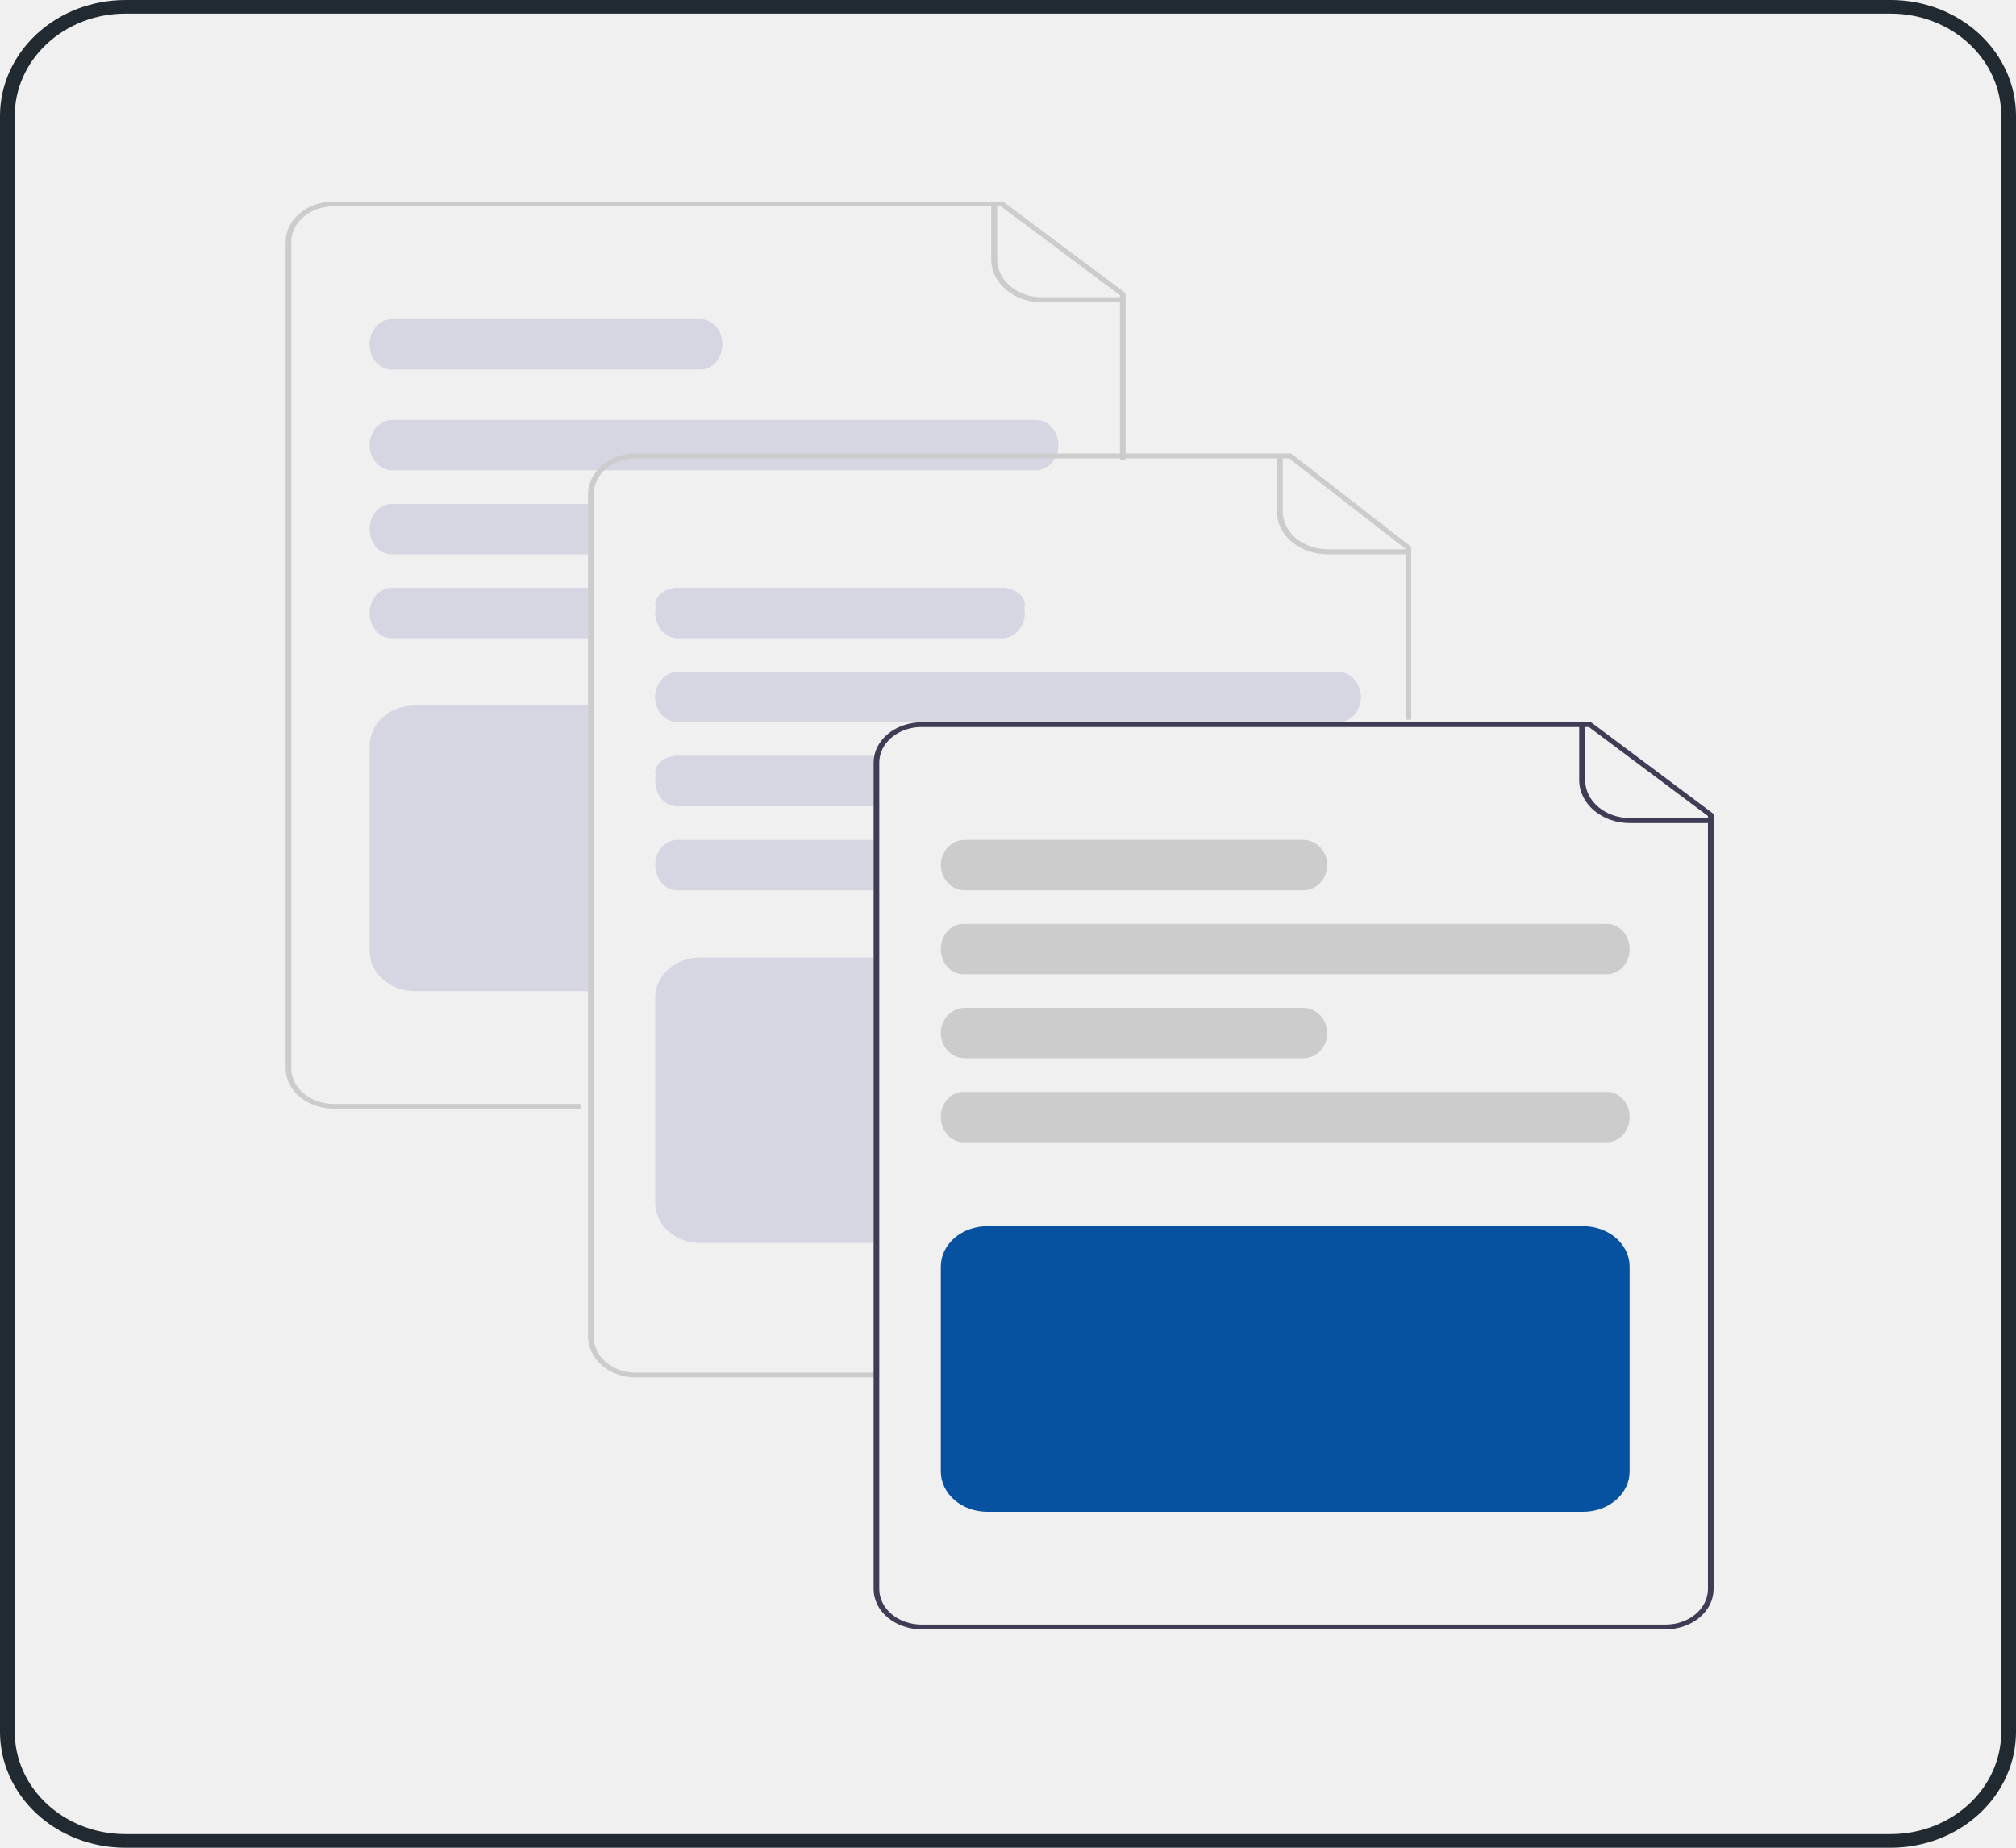
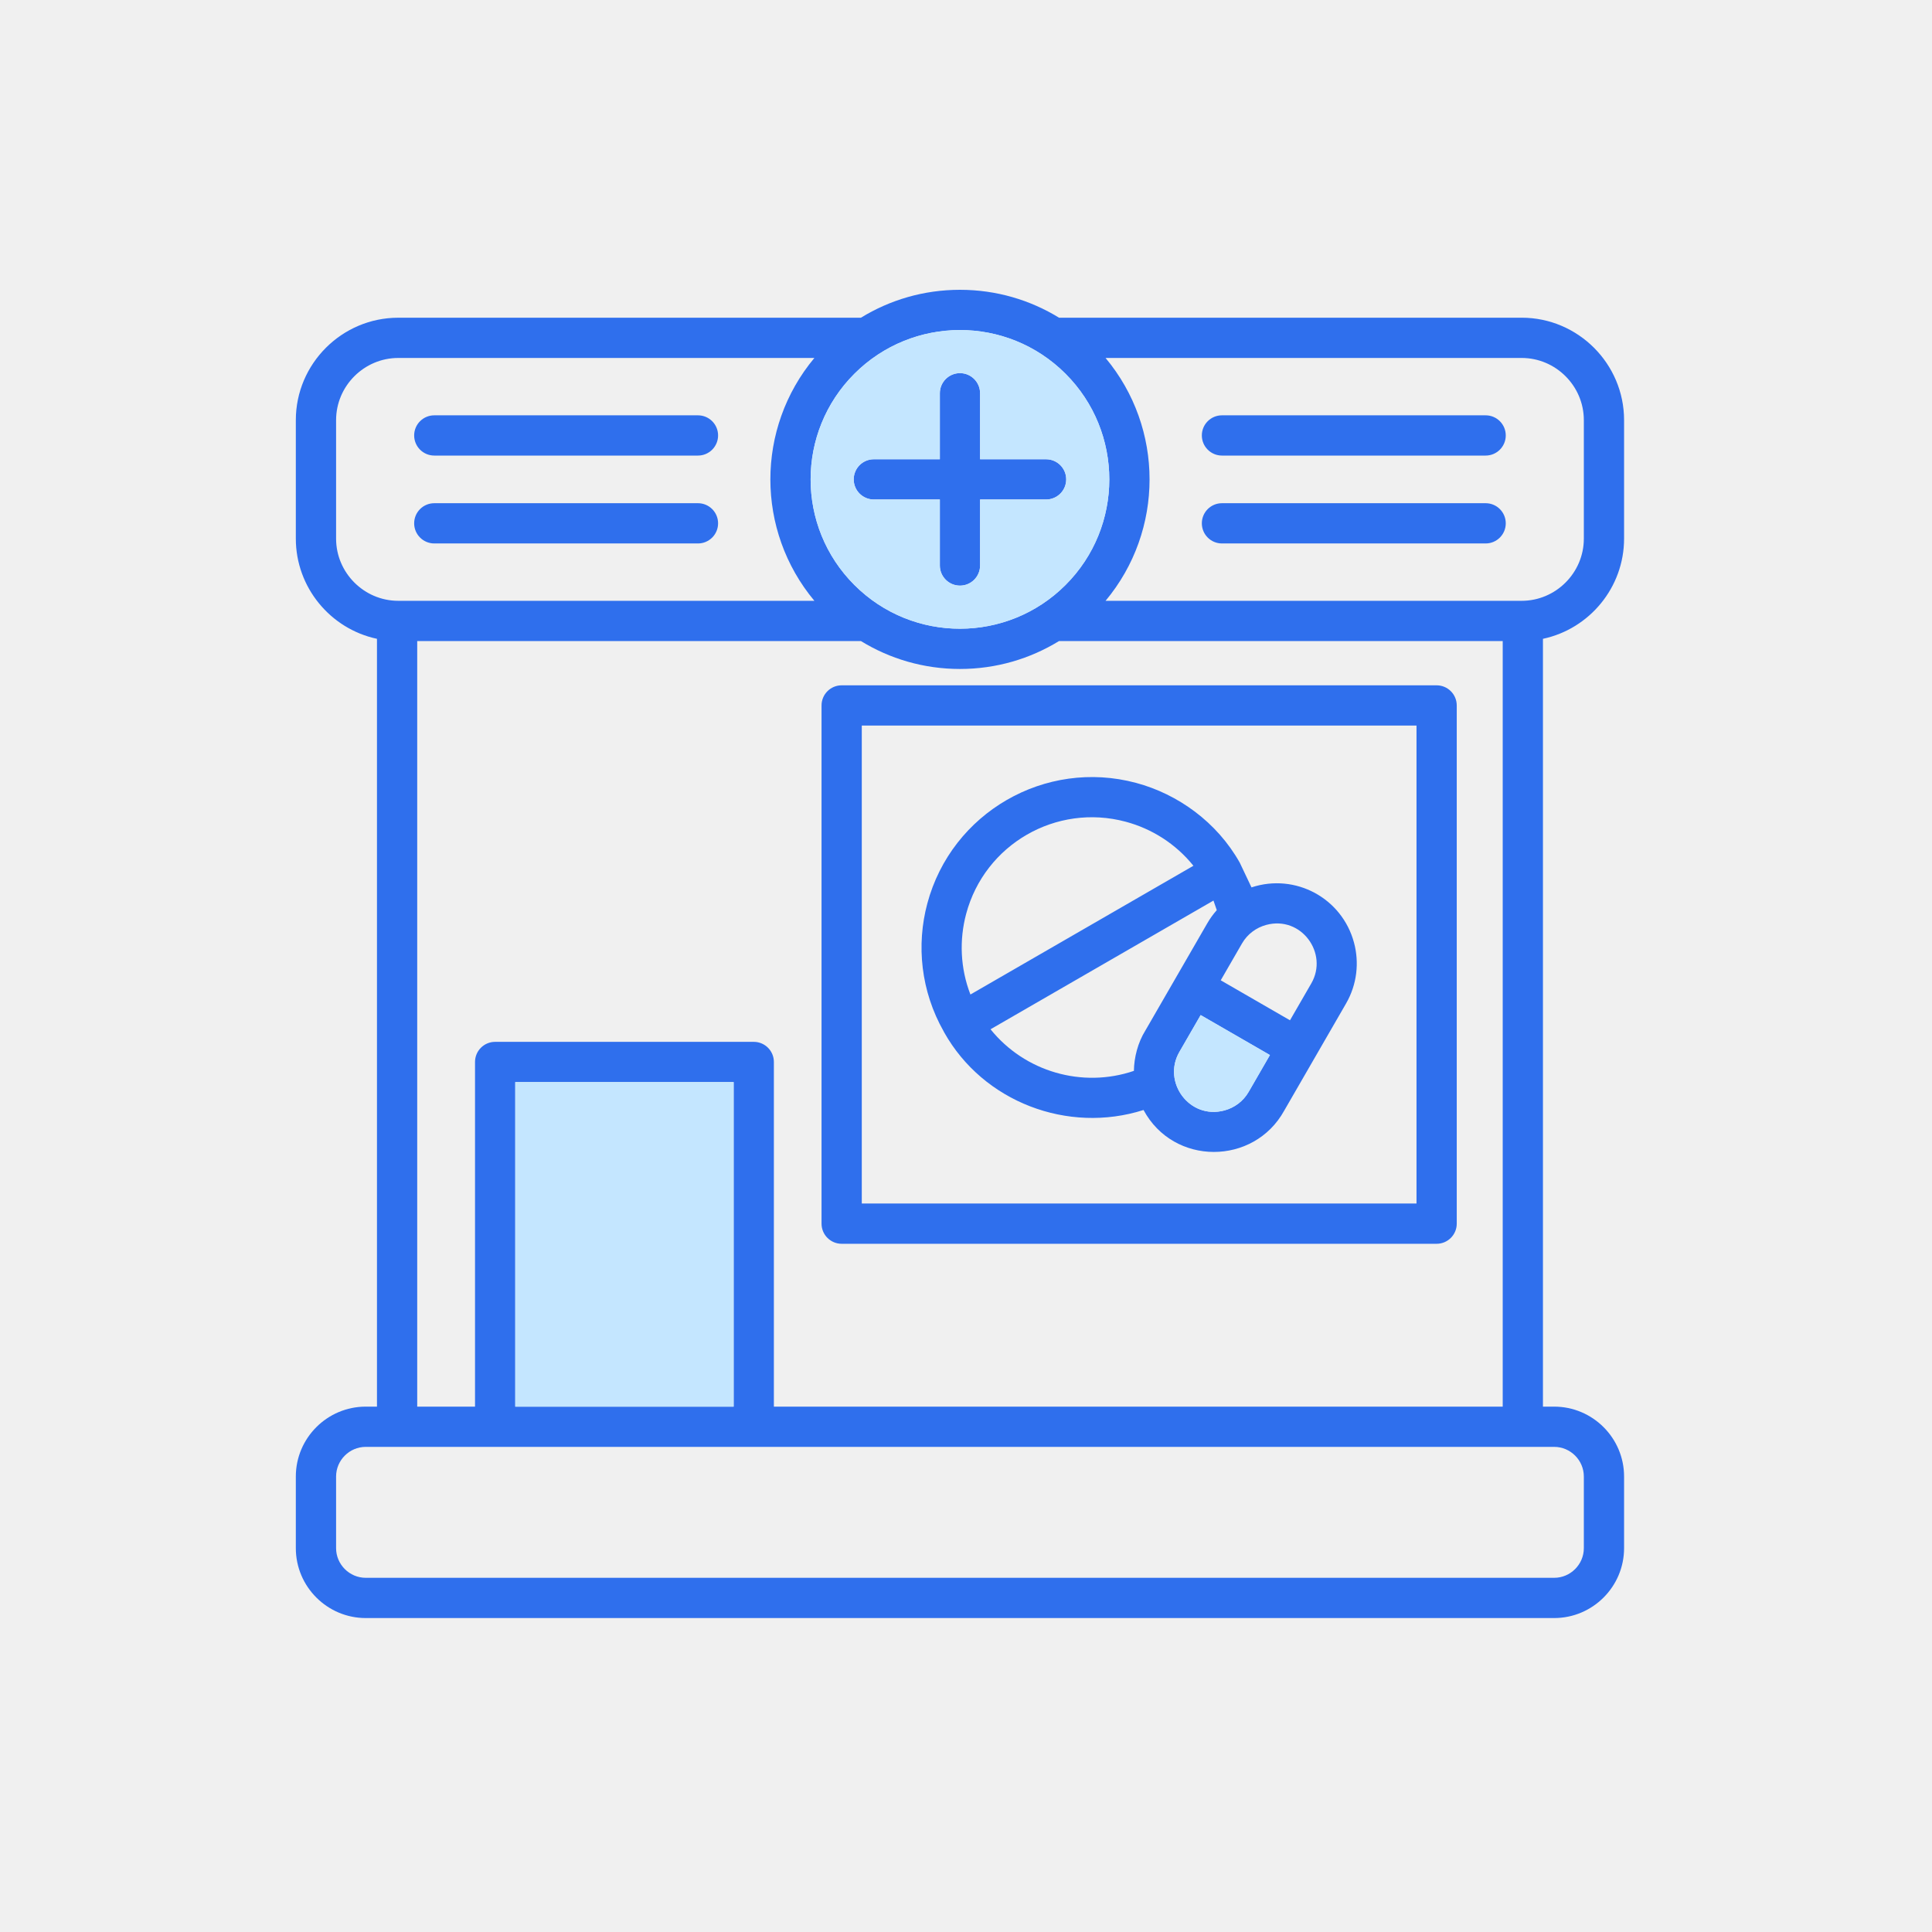
- <svg xmlns="http://www.w3.org/2000/svg" width="120" height="110" viewBox="0 0 120 110" fill="none">
-   <g clip-path="url(#clip0_61_337)">
-     <path d="M34.552 66H19.862C19.103 65.999 18.376 65.746 17.839 65.297C17.303 64.848 17.001 64.239 17 63.603V14.397C17.001 13.761 17.303 13.152 17.839 12.703C18.376 12.254 19.103 12.001 19.862 12H59.707L67 17.453V27.368H66.663V17.58L59.579 12.282H19.862C19.192 12.283 18.551 12.506 18.077 12.902C17.604 13.299 17.337 13.836 17.337 14.397V63.603C17.337 64.164 17.604 64.701 18.077 65.098C18.551 65.494 19.192 65.717 19.862 65.718H34.552V66Z" fill="#CCCCCC" />
-     <path d="M66.822 18H62.022C61.221 17.999 60.453 17.73 59.886 17.252C59.32 16.774 59.001 16.126 59 15.45V12.15C59 12.11 59.019 12.072 59.052 12.044C59.085 12.016 59.131 12 59.178 12C59.225 12 59.27 12.016 59.303 12.044C59.337 12.072 59.356 12.11 59.356 12.15V15.45C59.356 16.047 59.638 16.618 60.138 17.04C60.637 17.462 61.315 17.699 62.022 17.7H66.822C66.869 17.7 66.915 17.716 66.948 17.744C66.981 17.772 67 17.81 67 17.85C67 17.89 66.981 17.928 66.948 17.956C66.915 17.984 66.869 18 66.822 18Z" fill="#CCCCCC" />
-     <path d="M61.656 25H23.344C22.988 25 22.646 25.158 22.394 25.439C22.142 25.721 22 26.102 22 26.5C22 26.898 22.142 27.279 22.394 27.561C22.646 27.842 22.988 28 23.344 28H61.656C62.012 28 62.354 27.842 62.606 27.561C62.858 27.279 63 26.898 63 26.5C63 26.102 62.858 25.721 62.606 25.439C62.354 25.158 62.012 25 61.656 25Z" fill="#D6D6E3" />
-     <path d="M41.698 19H23.302C22.957 19 22.626 19.158 22.381 19.439C22.137 19.721 22 20.102 22 20.5C22 20.898 22.137 21.279 22.381 21.561C22.626 21.842 22.957 22 23.302 22H41.698C42.043 22 42.374 21.842 42.619 21.561C42.863 21.279 43 20.898 43 20.5C43 20.102 42.863 19.721 42.619 19.439C42.374 19.158 42.043 19 41.698 19Z" fill="#D6D6E3" />
-     <path d="M23.309 35C22.962 35 22.629 35.158 22.383 35.439C22.138 35.721 22 36.102 22 36.5C22 36.898 22.138 37.279 22.383 37.561C22.629 37.842 22.962 38 23.309 38H35V35H23.309Z" fill="#D6D6E3" />
-     <path d="M23.309 30C23.137 30 22.967 30.039 22.808 30.114C22.649 30.19 22.505 30.3 22.383 30.439C22.262 30.579 22.165 30.744 22.1 30.926C22.034 31.108 22 31.303 22 31.5C22 31.697 22.034 31.892 22.1 32.074C22.165 32.256 22.262 32.421 22.383 32.561C22.505 32.7 22.649 32.81 22.808 32.886C22.967 32.961 23.137 33 23.309 33H35V30H23.309Z" fill="#D6D6E3" />
-     <path d="M35 59H24.663C23.957 58.999 23.28 58.746 22.781 58.297C22.282 57.848 22.001 57.238 22 56.603V44.397C22.001 43.762 22.282 43.152 22.781 42.703C23.28 42.254 23.957 42.001 24.663 42H35V59Z" fill="#D6D6E3" />
-     <path d="M52.201 82H37.805C37.061 81.999 36.348 81.742 35.822 81.284C35.297 80.826 35.001 80.206 35 79.559V29.441C35.001 28.794 35.297 28.174 35.822 27.716C36.348 27.258 37.061 27.001 37.805 27H76.853L84 32.554V42.847H83.67V32.683L76.727 27.287H37.805C37.149 27.288 36.52 27.515 36.056 27.919C35.592 28.323 35.331 28.87 35.33 29.441V79.559C35.331 80.13 35.592 80.677 36.056 81.081C36.52 81.485 37.149 81.712 37.805 81.713H52.201V82Z" fill="#CCCCCC" />
-     <path d="M83.822 33H79.022C78.221 32.999 77.453 32.73 76.886 32.252C76.32 31.774 76.001 31.126 76 30.45V27.15C76 27.11 76.019 27.072 76.052 27.044C76.085 27.016 76.131 27 76.178 27C76.225 27 76.27 27.016 76.303 27.044C76.337 27.072 76.356 27.11 76.356 27.15V30.45C76.356 31.047 76.638 31.618 77.138 32.04C77.637 32.462 78.315 32.699 79.022 32.7H83.822C83.869 32.7 83.915 32.716 83.948 32.744C83.981 32.772 84 32.81 84 32.85C84 32.89 83.981 32.928 83.948 32.956C83.915 32.984 83.869 33 83.822 33Z" fill="#CCCCCC" />
-     <path d="M79.623 40H40.377C40.012 40 39.662 40.158 39.403 40.439C39.145 40.721 39 41.102 39 41.5C39 41.898 39.145 42.279 39.403 42.561C39.662 42.842 40.012 43 40.377 43H79.623C79.988 43 80.338 42.842 80.597 42.561C80.855 42.279 81 41.898 81 41.5C81 41.102 80.855 40.721 80.597 40.439C80.338 40.158 79.988 40 79.623 40Z" fill="#D6D6E3" />
-     <path d="M59.636 35H40.364C40.002 35 39.656 35.105 39.4 35.293C39.144 35.48 39 35.735 39 36C39 36.265 39.144 36.52 39.4 36.707C39.656 36.895 40.002 37 40.364 37H59.636C59.998 37 60.344 36.895 60.6 36.707C60.856 36.52 61 36.265 61 36C61 35.735 60.856 35.48 60.6 35.293C60.344 35.105 59.998 35 59.636 35Z" fill="#D6D6E3" />
-     <path d="M79.623 40H40.377C40.012 40 39.662 40.158 39.403 40.439C39.145 40.721 39 41.102 39 41.5C39 41.898 39.145 42.279 39.403 42.561C39.662 42.842 40.012 43 40.377 43H79.623C79.988 43 80.338 42.842 80.597 42.561C80.855 42.279 81 41.898 81 41.5C81 41.102 80.855 40.721 80.597 40.439C80.338 40.158 79.988 40 79.623 40Z" fill="#D6D6E3" />
-     <path d="M59.636 35H40.364C40.002 35 39.656 35.158 39.4 35.439C39.144 35.721 39 36.102 39 36.5C39 36.898 39.144 37.279 39.4 37.561C39.656 37.842 40.002 38 40.364 38H59.636C59.998 38 60.344 37.842 60.6 37.561C60.856 37.279 61 36.898 61 36.5C61 36.102 60.856 35.721 60.6 35.439C60.344 35.158 59.998 35 59.636 35Z" fill="#D6D6E3" />
-     <path d="M40.309 45C39.962 45 39.629 45.105 39.383 45.293C39.138 45.48 39 45.735 39 46C39 46.265 39.138 46.52 39.383 46.707C39.629 46.895 39.962 47 40.309 47H52V45H40.309Z" fill="#D6D6E3" />
-     <path d="M40.309 50C39.962 50 39.629 50.158 39.383 50.439C39.138 50.721 39 51.102 39 51.5C39 51.898 39.138 52.279 39.383 52.561C39.629 52.842 39.962 53 40.309 53H52V50H40.309Z" fill="#D6D6E3" />
-     <path d="M40.309 45C39.962 45 39.629 45.158 39.383 45.439C39.138 45.721 39 46.102 39 46.5C39 46.898 39.138 47.279 39.383 47.561C39.629 47.842 39.962 48 40.309 48H52V45H40.309Z" fill="#D6D6E3" />
-     <path d="M52 74H41.663C40.957 73.999 40.28 73.746 39.781 73.297C39.282 72.848 39.001 72.238 39 71.603V59.397C39.001 58.762 39.282 58.152 39.781 57.703C40.28 57.254 40.957 57.001 41.663 57H52V74Z" fill="#D6D6E3" />
-     <path d="M53.37 43.352C52.952 43.566 52.606 43.867 52.366 44.225C52.126 44.583 52 44.986 52 45.397V45.749H52.337V45.397C52.337 44.931 52.522 44.478 52.861 44.108C53.2 43.738 53.676 43.473 54.214 43.352H53.37ZM94.707 43H54.862C54.103 43.001 53.376 43.254 52.839 43.703C52.303 44.152 52.001 44.761 52 45.397V94.603C52.001 95.239 52.303 95.848 52.839 96.297C53.376 96.746 54.103 96.999 54.862 97H99.138C99.897 96.999 100.624 96.746 101.161 96.297C101.697 95.848 101.999 95.239 102 94.603V48.454L94.707 43ZM101.663 94.603C101.662 95.164 101.396 95.701 100.923 96.098C100.449 96.494 99.808 96.717 99.138 96.718H54.862C54.193 96.717 53.551 96.494 53.077 96.098C52.604 95.701 52.337 95.164 52.337 94.603L52.337 45.397C52.337 44.931 52.522 44.478 52.861 44.108C53.2 43.738 53.676 43.473 54.214 43.352C54.425 43.305 54.643 43.282 54.862 43.282H94.579L101.663 48.579V94.603ZM53.37 43.352C52.952 43.566 52.606 43.867 52.366 44.225C52.126 44.583 52 44.986 52 45.397V45.749H52.337V45.397C52.337 44.931 52.522 44.478 52.861 44.108C53.2 43.738 53.676 43.473 54.214 43.352H53.37Z" fill="#3F3D56" />
-     <path d="M101.822 49H97.022C96.221 48.999 95.453 48.73 94.886 48.252C94.32 47.774 94.001 47.126 94 46.45V43.15C94 43.11 94.019 43.072 94.052 43.044C94.085 43.016 94.131 43 94.178 43C94.225 43 94.27 43.016 94.303 43.044C94.337 43.072 94.356 43.11 94.356 43.15V46.45C94.356 47.047 94.638 47.618 95.138 48.04C95.637 48.462 96.315 48.699 97.022 48.7H101.822C101.869 48.7 101.915 48.716 101.948 48.744C101.981 48.772 102 48.81 102 48.85C102 48.89 101.981 48.928 101.948 48.956C101.915 48.984 101.869 49 101.822 49Z" fill="#3F3D56" />
-     <path d="M95.656 58H57.344C56.988 58 56.646 57.842 56.394 57.561C56.142 57.279 56 56.898 56 56.5C56 56.102 56.142 55.721 56.394 55.439C56.646 55.158 56.988 55 57.344 55H95.656C96.012 55 96.354 55.158 96.606 55.439C96.858 55.721 97 56.102 97 56.5C97 56.898 96.858 57.279 96.606 57.561C96.354 57.842 96.012 58 95.656 58Z" fill="#CCCCCC" />
-     <path d="M77.574 53H57.426C57.048 53 56.685 52.842 56.418 52.561C56.15 52.279 56 51.898 56 51.5C56 51.102 56.15 50.721 56.418 50.439C56.685 50.158 57.048 50 57.426 50H77.574C77.952 50 78.315 50.158 78.582 50.439C78.85 50.721 79 51.102 79 51.5C79 51.898 78.85 52.279 78.582 52.561C78.315 52.842 77.952 53 77.574 53Z" fill="#CCCCCC" />
-     <path d="M95.656 68H57.344C56.988 68 56.646 67.842 56.394 67.561C56.142 67.279 56 66.898 56 66.5C56 66.102 56.142 65.721 56.394 65.439C56.646 65.158 56.988 65 57.344 65H95.656C96.012 65 96.354 65.158 96.606 65.439C96.858 65.721 97 66.102 97 66.5C97 66.898 96.858 67.279 96.606 67.561C96.354 67.842 96.012 68 95.656 68Z" fill="#CCCCCC" />
-     <path d="M77.574 63H57.426C57.048 63 56.685 62.842 56.418 62.561C56.15 62.279 56 61.898 56 61.5C56 61.102 56.15 60.721 56.418 60.439C56.685 60.158 57.048 60 57.426 60H77.574C77.952 60 78.315 60.158 78.582 60.439C78.85 60.721 79 61.102 79 61.5C79 61.898 78.85 62.279 78.582 62.561C78.315 62.842 77.952 63 77.574 63Z" fill="#CCCCCC" />
-     <path d="M94.239 90H58.761C58.029 89.999 57.327 89.746 56.81 89.297C56.292 88.848 56.001 88.238 56 87.603V75.397C56.001 74.762 56.292 74.152 56.81 73.703C57.327 73.254 58.029 73.001 58.761 73H94.239C94.971 73.001 95.673 73.254 96.19 73.703C96.708 74.152 96.999 74.762 97 75.397V87.603C96.999 88.238 96.708 88.848 96.19 89.297C95.673 89.746 94.971 89.999 94.239 90Z" fill="#0752A0" />
-     <path d="M112.548 0.001H7.451C5.476 0.005 3.583 0.732 2.187 2.023C0.791 3.313 0.004 5.063 0 6.888V103.112C0.002 104.938 0.788 106.689 2.185 107.98C3.582 109.272 5.476 109.998 7.452 110H112.548C114.524 109.998 116.418 109.272 117.815 107.98C119.212 106.689 119.998 104.938 120 103.112V6.888C119.998 5.062 119.212 3.311 117.815 2.02C116.418 0.728 114.524 0.002 112.548 0V0.001ZM119.123 103.112C119.121 104.724 118.428 106.268 117.195 107.408C115.962 108.547 114.291 109.188 112.548 109.19H7.451C5.708 109.187 4.037 108.546 2.805 107.407C1.572 106.268 0.879 104.723 0.877 103.112V6.888C0.88 5.277 1.574 3.732 2.806 2.593C4.038 1.454 5.709 0.813 7.452 0.811H112.548C114.291 0.812 115.962 1.453 117.195 2.593C118.428 3.732 119.121 5.277 119.123 6.888V103.112Z" fill="#212A31" />
-   </g>
-   <defs>
-     <clipPath id="clip0_61_337">
-       <rect width="120" height="110" fill="white" />
-     </clipPath>
-   </defs>
+ <svg xmlns="http://www.w3.org/2000/svg" width="100" height="100" viewBox="0 0 100 100" fill="none">
+   <path fill-rule="evenodd" clip-rule="evenodd" d="M22.479 28.129C21.903 28.129 21.437 27.663 21.437 27.087C21.437 26.512 21.903 26.046 22.479 26.046H36.127C36.702 26.046 37.168 26.512 37.168 27.087C37.168 27.663 36.702 28.129 36.127 28.129H22.479ZM49.688 15C47.809 15 46.053 15.528 44.561 16.445H20.614C17.696 16.445 15.312 18.828 15.312 21.746V27.88C15.312 30.399 17.098 32.551 19.512 33.065V72.807H18.93C16.938 72.807 15.312 74.432 15.312 76.424V80.133C15.312 82.124 16.938 83.75 18.93 83.75H80.445C82.437 83.75 84.062 82.124 84.062 80.133V76.424C84.062 74.432 82.437 72.807 80.445 72.807H79.863V33.065C82.277 32.551 84.062 30.399 84.062 27.88V21.746C84.062 18.828 81.679 16.444 78.761 16.444H54.815C53.322 15.528 51.567 15 49.688 15ZM57.224 18.528H78.761C80.529 18.528 81.979 19.978 81.979 21.746V27.88C81.979 29.648 80.529 31.098 78.761 31.098H57.224C60.26 27.46 60.26 22.165 57.224 18.528ZM54.815 33.181H77.78V72.807H40.056V54.968C40.056 54.392 39.59 53.926 39.015 53.926H25.628C25.053 53.926 24.587 54.392 24.587 54.968V72.807H21.595V33.181H44.561C46.053 34.097 47.809 34.626 49.688 34.626C51.567 34.626 53.322 34.097 54.815 33.181ZM42.152 31.098C39.115 27.46 39.115 22.165 42.152 18.528H20.614C18.846 18.528 17.396 19.978 17.396 21.746V27.88C17.396 29.648 18.846 31.098 20.614 31.098H42.152ZM55.153 19.347C58.172 22.366 58.172 27.26 55.153 30.278C52.147 33.284 47.254 33.31 44.222 30.278C41.203 27.26 41.203 22.366 44.222 19.347C47.228 16.341 52.121 16.315 55.153 19.347ZM48.646 20.355C48.646 19.78 49.112 19.313 49.688 19.313C50.263 19.313 50.729 19.78 50.729 20.355V23.771H54.145C54.721 23.771 55.187 24.238 55.187 24.813C55.187 25.388 54.721 25.854 54.145 25.854H50.729V29.27C50.729 29.846 50.263 30.312 49.688 30.312C49.112 30.312 48.646 29.846 48.646 29.27V25.854H45.23C44.654 25.854 44.188 25.388 44.188 24.813C44.188 24.238 44.654 23.771 45.23 23.771H48.646V20.355ZM26.67 72.807V56.009H37.973V72.807H26.67ZM80.445 74.89C81.287 74.89 81.979 75.582 81.979 76.424V80.133C81.979 80.974 81.287 81.667 80.445 81.667H18.93C18.088 81.667 17.396 80.974 17.396 80.133V76.424C17.396 75.582 18.088 74.89 18.93 74.89H80.445ZM63.248 23.58C62.673 23.58 62.207 23.113 62.207 22.538C62.207 21.963 62.673 21.497 63.248 21.497H76.897C77.472 21.497 77.938 21.963 77.938 22.538C77.938 23.113 77.472 23.58 76.897 23.58H63.248ZM22.479 23.58C21.903 23.58 21.437 23.113 21.437 22.538C21.437 21.963 21.903 21.497 22.479 21.497H36.127C36.702 21.497 37.168 21.963 37.168 22.538C37.168 23.113 36.702 23.58 36.127 23.58H22.479ZM63.248 28.129C62.673 28.129 62.207 27.663 62.207 27.087C62.207 26.512 62.673 26.046 63.248 26.046H76.897C77.472 26.046 77.938 26.512 77.938 27.087C77.938 27.663 77.472 28.129 76.897 28.129H63.248Z" fill="#2F6FED" />
+   <path fill-rule="evenodd" clip-rule="evenodd" d="M55.153 19.347C58.172 22.366 58.172 27.26 55.153 30.278C52.147 33.284 47.254 33.31 44.222 30.278C41.203 27.26 41.203 22.366 44.222 19.347C47.228 16.341 52.121 16.315 55.153 19.347ZM49.688 19.313C49.112 19.313 48.646 19.78 48.646 20.355V23.771H45.23C44.654 23.771 44.188 24.238 44.188 24.813C44.188 25.388 44.654 25.854 45.23 25.854H48.646V29.27C48.646 29.846 49.112 30.312 49.688 30.312C50.263 30.312 50.729 29.846 50.729 29.27V25.854H54.145C54.721 25.854 55.187 25.388 55.187 24.813C55.187 24.238 54.721 23.771 54.145 23.771H50.729V20.355C50.729 19.78 50.263 19.313 49.688 19.313Z" fill="#C4E6FF" />
+   <path d="M26.67 72.807V56.009H37.973V72.807H26.67Z" fill="#C4E6FF" />
+   <path fill-rule="evenodd" clip-rule="evenodd" d="M64.17 44.652C62.986 42.546 60.963 41.101 58.803 40.522C54.101 39.262 49.258 42.061 47.999 46.761C47.421 48.918 47.659 51.295 48.848 53.391L48.871 53.436C50.894 57.04 55.274 58.701 59.189 57.453C60.747 60.351 64.894 60.332 66.467 57.492L69.671 51.942C70.243 50.951 70.359 49.82 70.084 48.794C69.466 46.486 67.051 45.18 64.777 45.931L64.17 44.652ZM44.606 37.556H73.318V62.294H44.606V37.556ZM74.359 35.472C74.935 35.472 75.401 35.939 75.401 36.514V63.336C75.401 63.911 74.935 64.378 74.359 64.378H43.564C42.989 64.378 42.523 63.911 42.523 63.336V36.514C42.523 35.939 42.989 35.472 43.564 35.472H74.359ZM58.266 42.532C59.616 42.894 60.854 43.673 61.771 44.812L50.229 51.476C49.702 50.112 49.647 48.65 50.009 47.298C50.973 43.699 54.668 41.568 58.266 42.532ZM51.27 53.275L62.809 46.613L62.98 47.109C62.797 47.315 62.631 47.543 62.488 47.791L59.281 53.345C58.896 53.961 58.698 54.742 58.691 55.428C56.019 56.338 53.039 55.473 51.27 53.275ZM63.185 50.74L64.286 48.833C64.57 48.341 65.031 48.01 65.544 47.872C67.353 47.387 68.772 49.343 67.873 50.9L66.77 52.81L63.185 50.74ZM62.146 52.54L65.731 54.609L64.63 56.516C64.347 57.008 63.886 57.34 63.372 57.477C61.562 57.962 60.145 56.004 61.044 54.449L62.146 52.54Z" fill="#2F6FED" />
+   <path d="M62.146 52.54L65.731 54.609L64.63 56.516C64.347 57.008 63.886 57.34 63.372 57.477C61.562 57.962 60.145 56.004 61.044 54.449L62.146 52.54Z" fill="#C4E6FF" />
</svg>
